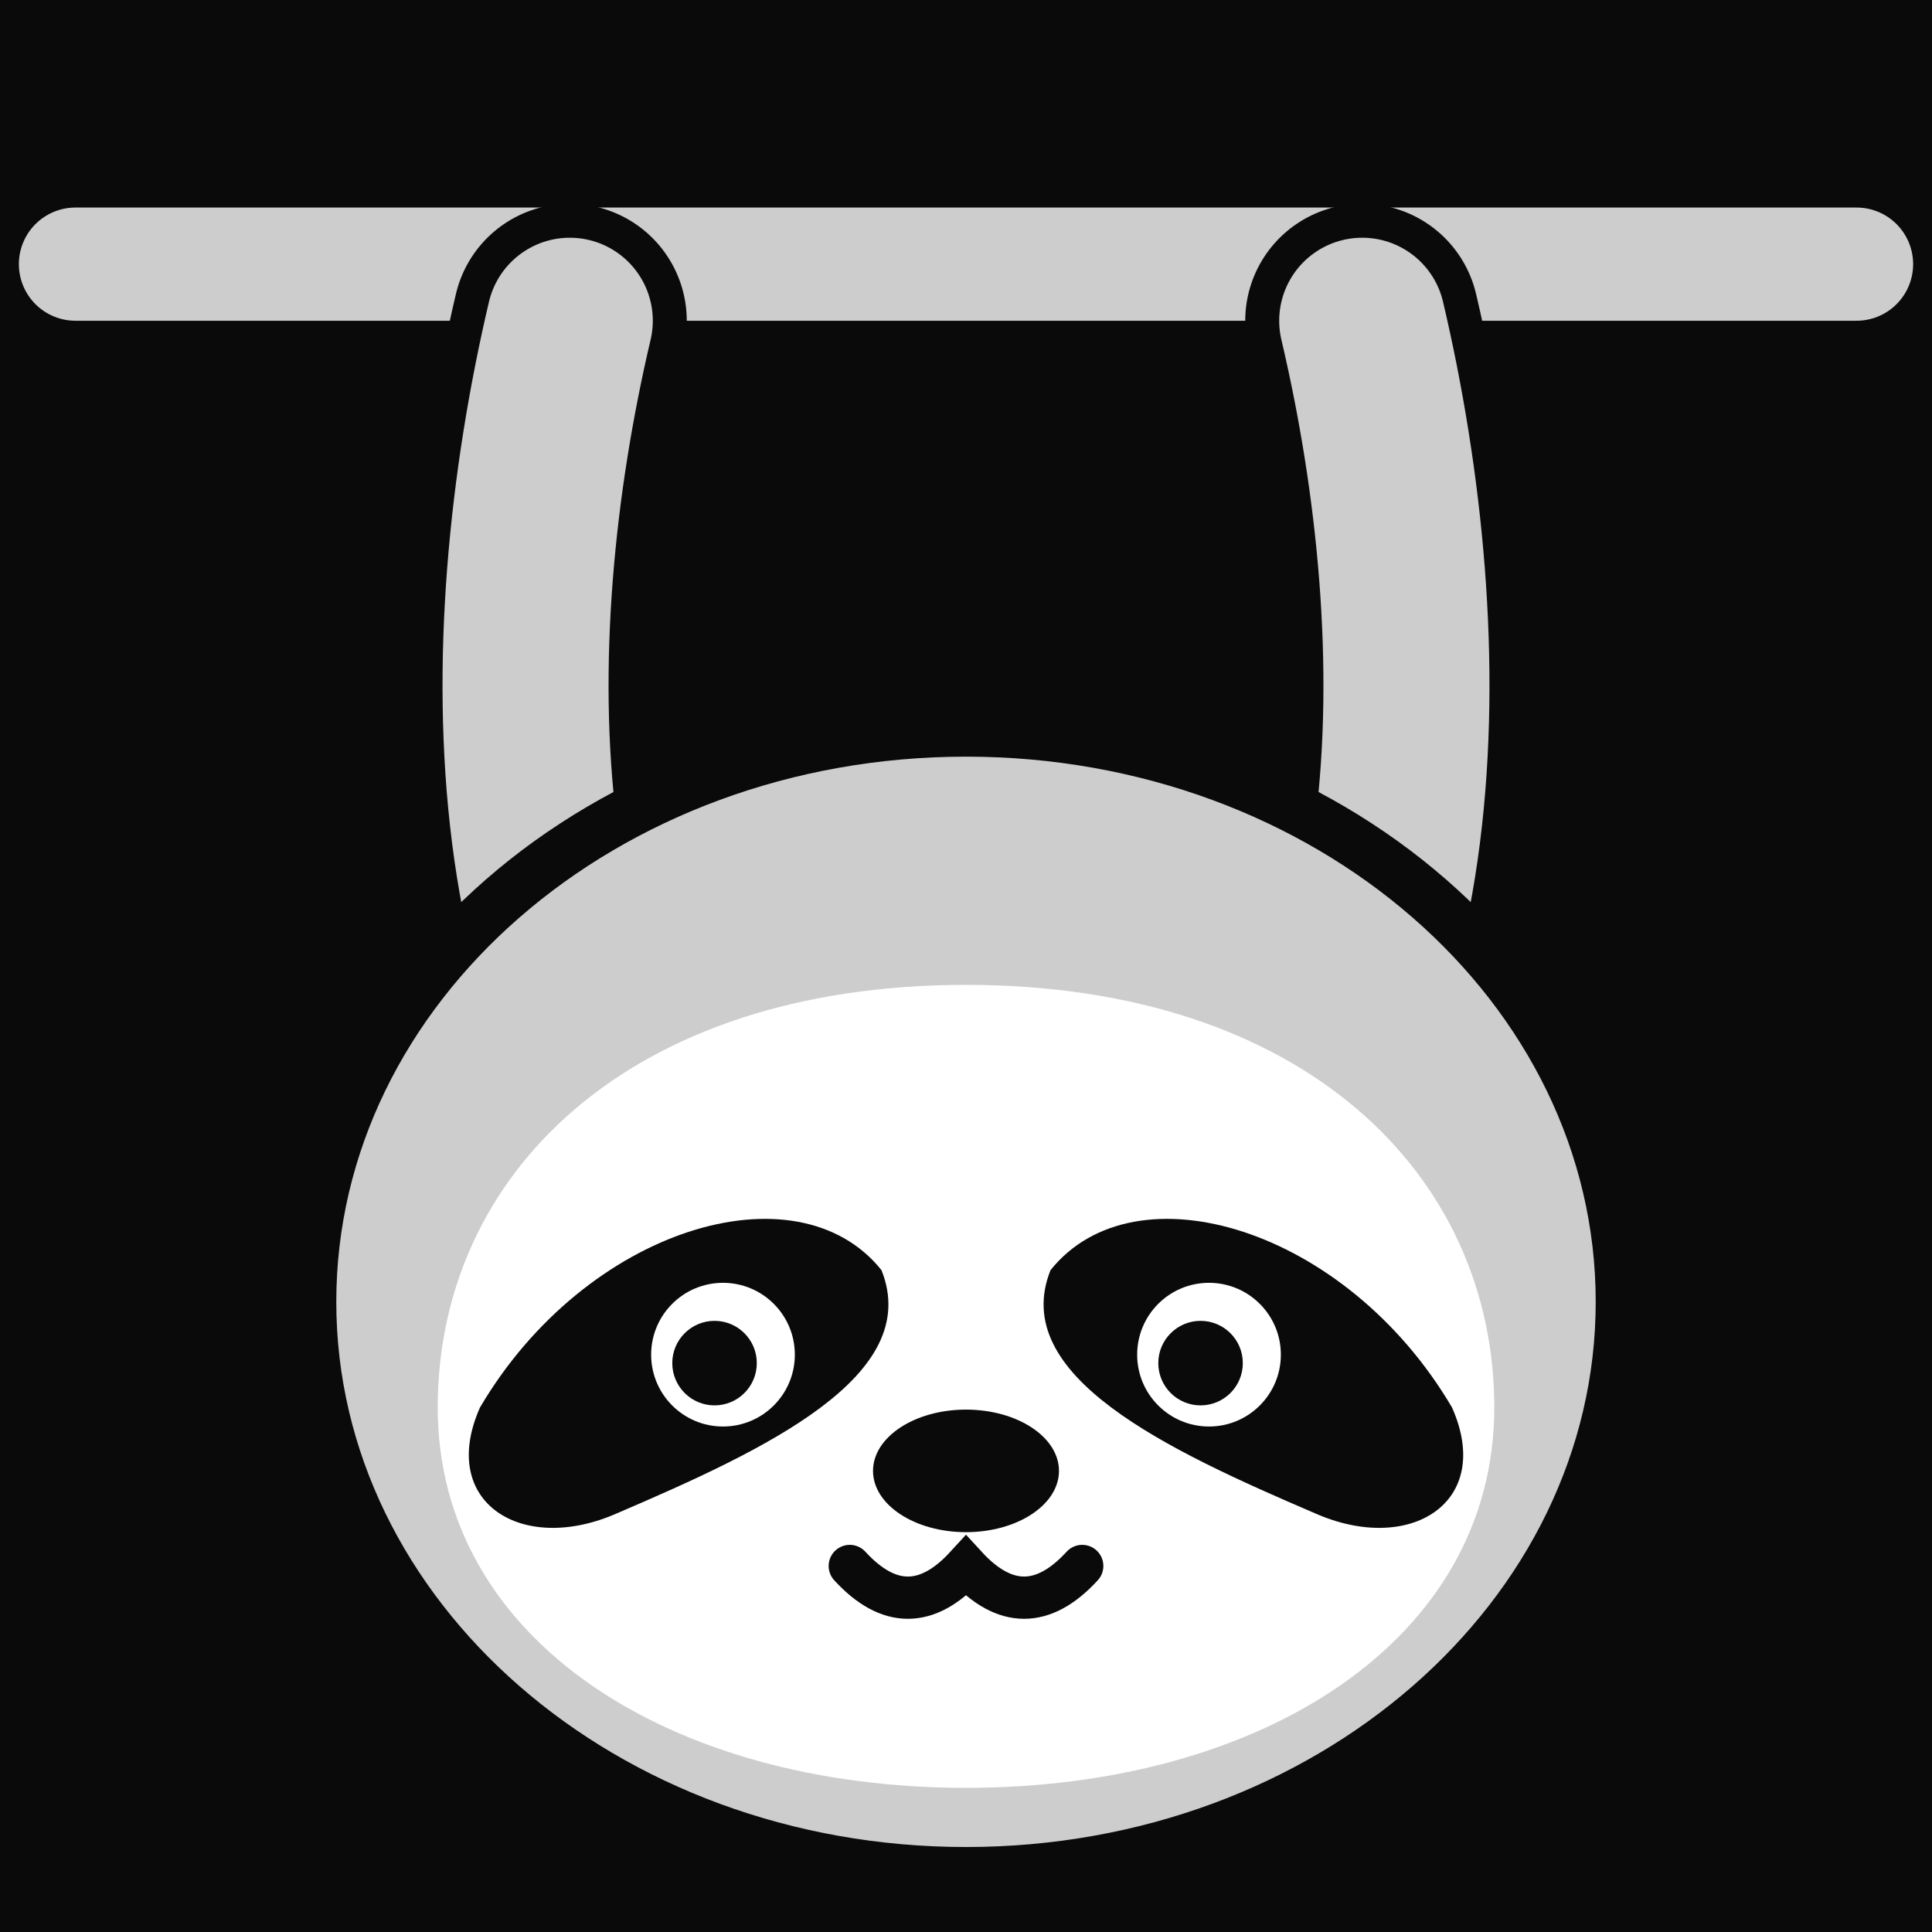
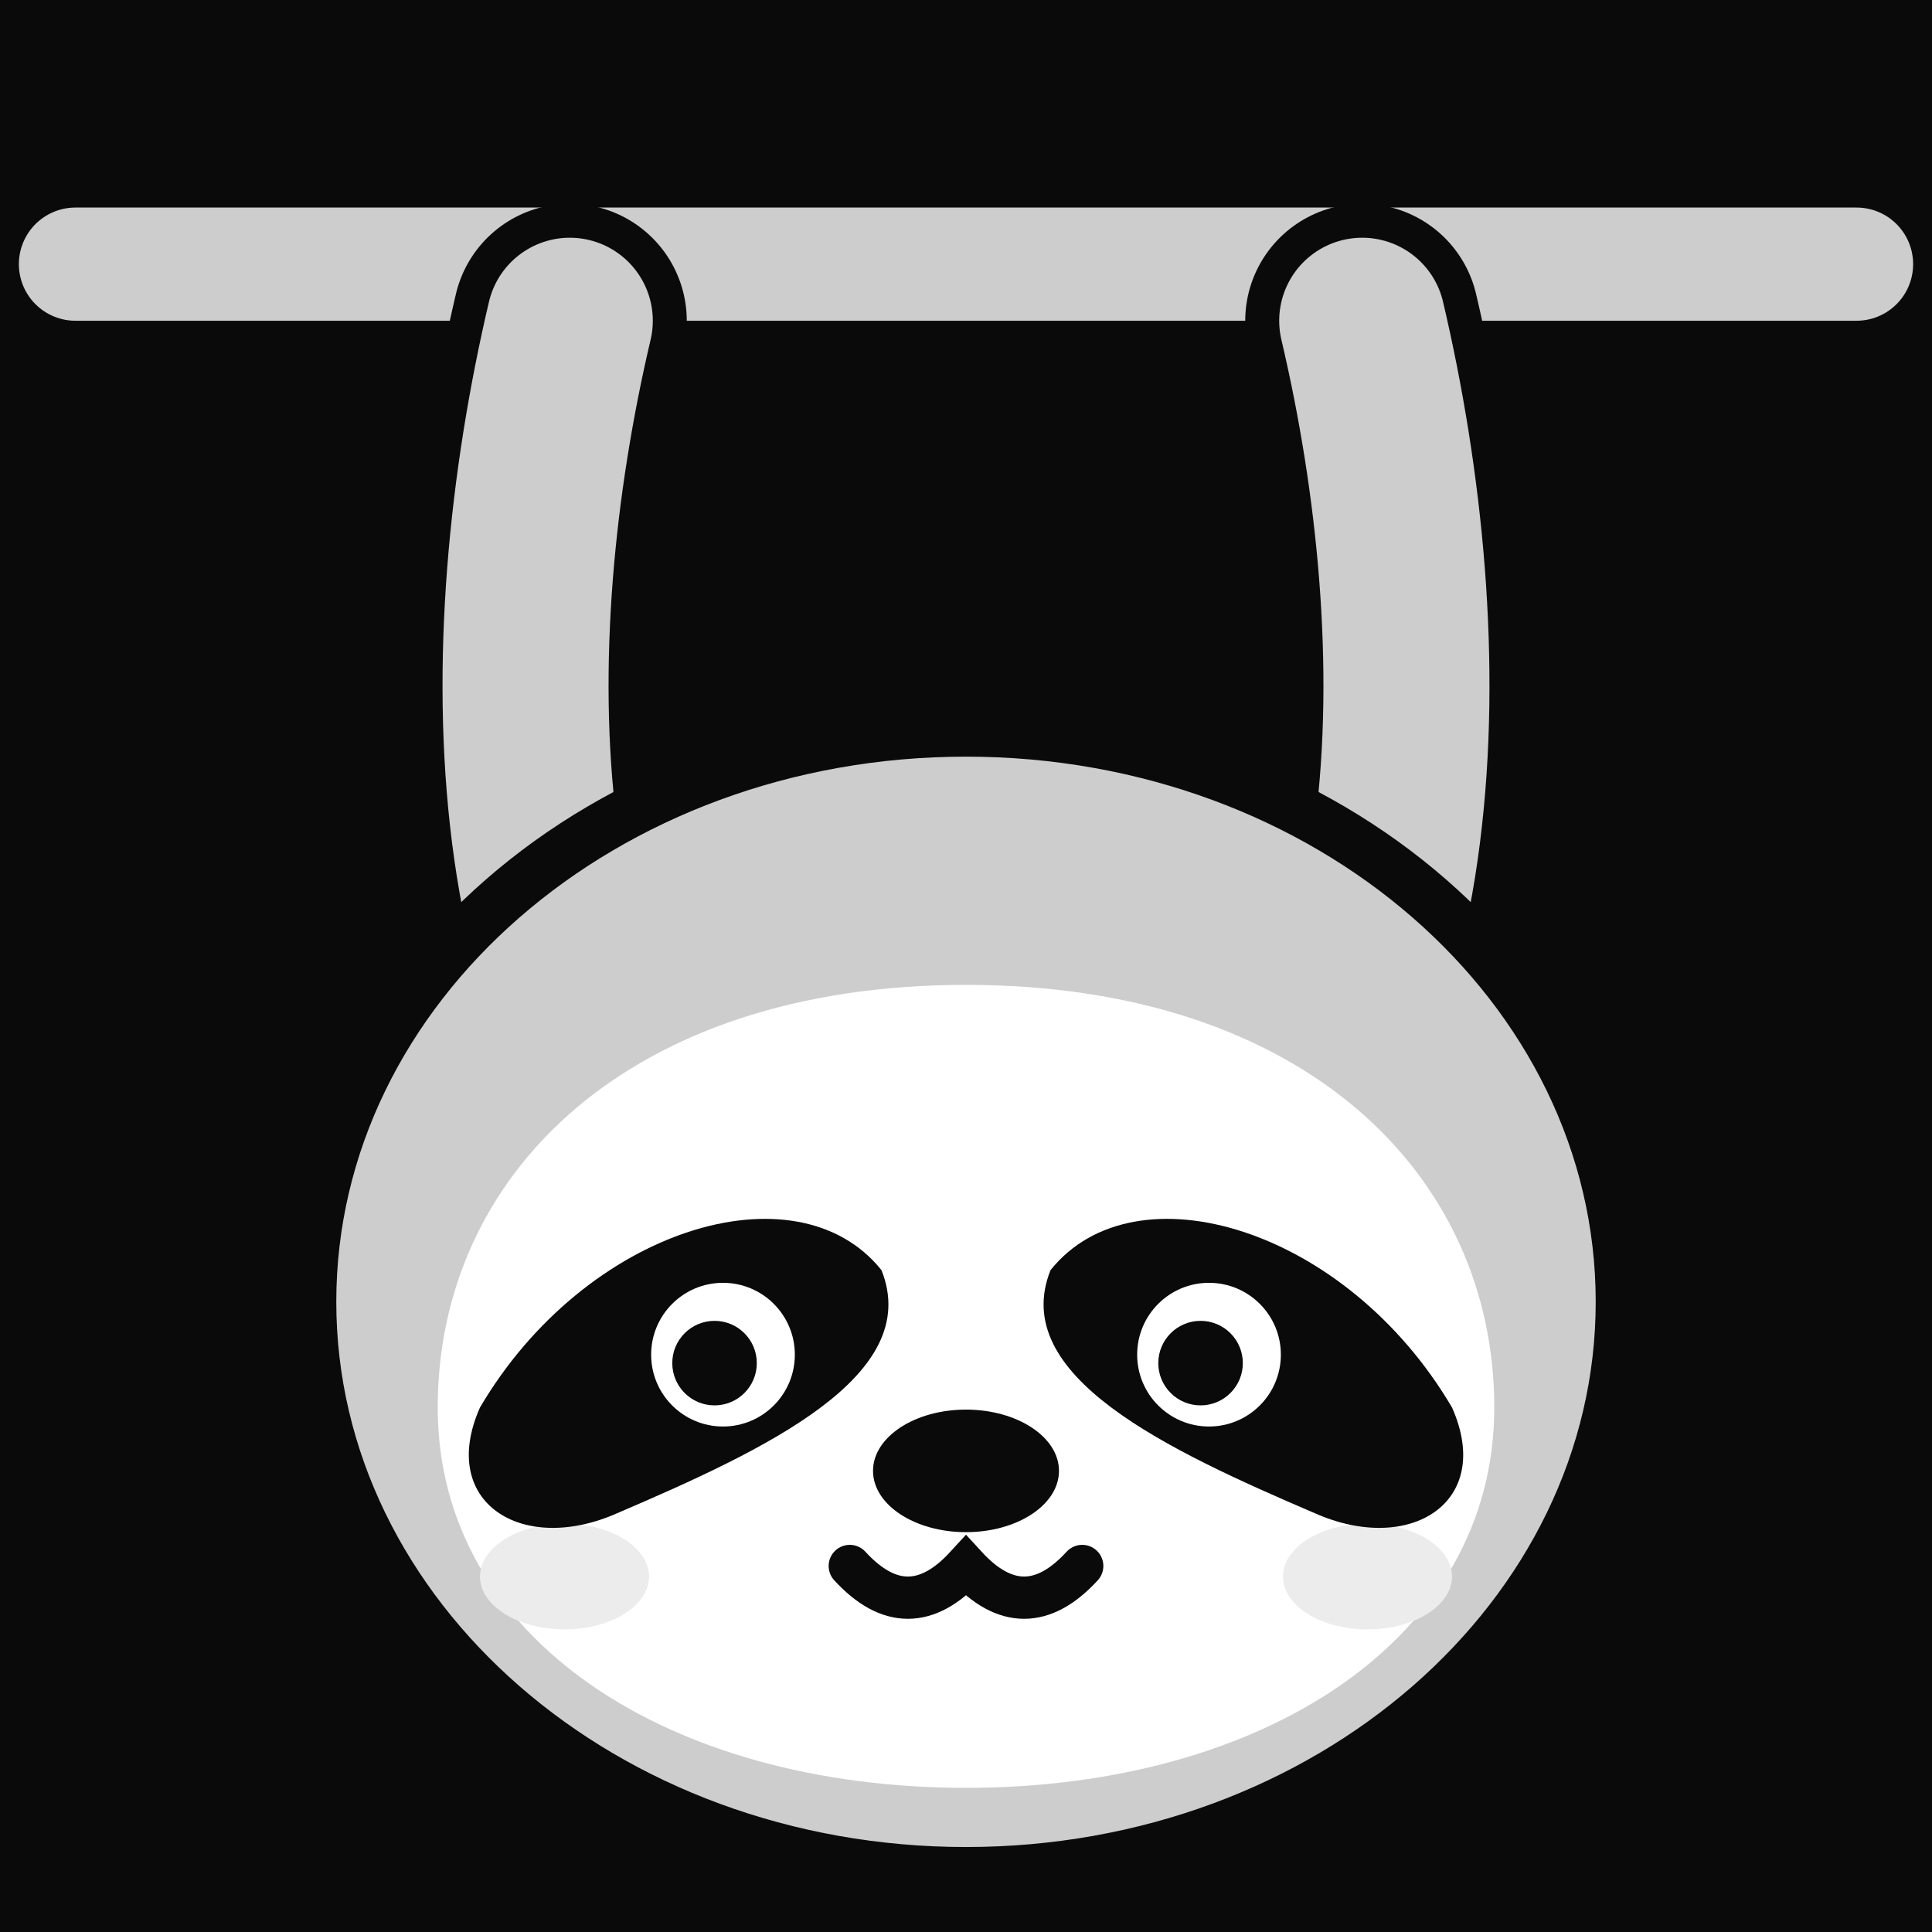
<svg xmlns="http://www.w3.org/2000/svg" viewBox="0 0 512 512" width="512" height="512">
  <rect width="512" height="512" fill="#0a0a0a" />
  <path d="M20 70H492" stroke="#cdcdcd" stroke-width="30" stroke-linecap="round" />
  <path d="M196 330C131 280 131 170 151 85" fill="none" stroke="#0a0a0a" stroke-width="62" stroke-linecap="round" />
  <path d="M196 330C131 280 131 170 151 85" fill="none" stroke="#cdcdcd" stroke-width="44" stroke-linecap="round" />
  <path d="M316 330C381 280 381 170 361 85" fill="none" stroke="#0a0a0a" stroke-width="62" stroke-linecap="round" />
  <path d="M316 330C381 280 381 170 361 85" fill="none" stroke="#cdcdcd" stroke-width="44" stroke-linecap="round" />
  <g transform="translate(256 345) scale(-5.6 5.6) translate(-60 -58)">
    <ellipse cx="60" cy="58" rx="31" ry="27" fill="#cdcdcd" stroke="#0a0a0a" stroke-width="2.4" />
    <path d="M60 43C76 43 85 52 85 63C85 74 74 81 60 81C46 81 35 74 35 63C35 52 44 43 60 43Z" fill="#ffffff" />
+     <ellipse cx="41" cy="71" rx="4" ry="2.5" fill="#ececec" />
+     <ellipse cx="79" cy="71" rx="4" ry="2.5" fill="#ececec" />
    <path d="M56 56.5C52 51.5 42 54.5 37 63C35 67.5 39 70 43.5 68C50.5 65 58 61.5 56 56.5Z" fill="#0a0a0a" />
    <path d="M64 56.5C68 51.5 78 54.5 83 63C85 67.5 81 70 76.5 68C69.5 65 62 61.5 64 56.5Z" fill="#0a0a0a" />
    <circle cx="48.5" cy="60.5" r="3.4" fill="#ffffff" />
    <circle cx="71.5" cy="60.5" r="3.4" fill="#ffffff" />
    <circle cx="48.9" cy="60.9" r="2" fill="#0a0a0a" />
    <circle cx="71.9" cy="60.9" r="2" fill="#0a0a0a" />
    <ellipse cx="60" cy="66" rx="4.4" ry="2.9" fill="#0a0a0a" />
    <path d="M54.5 70.5q2.75 3 5.5 0q2.75 3 5.5 0" fill="none" stroke="#0a0a0a" stroke-width="2" stroke-linecap="round" />
  </g>
</svg>
